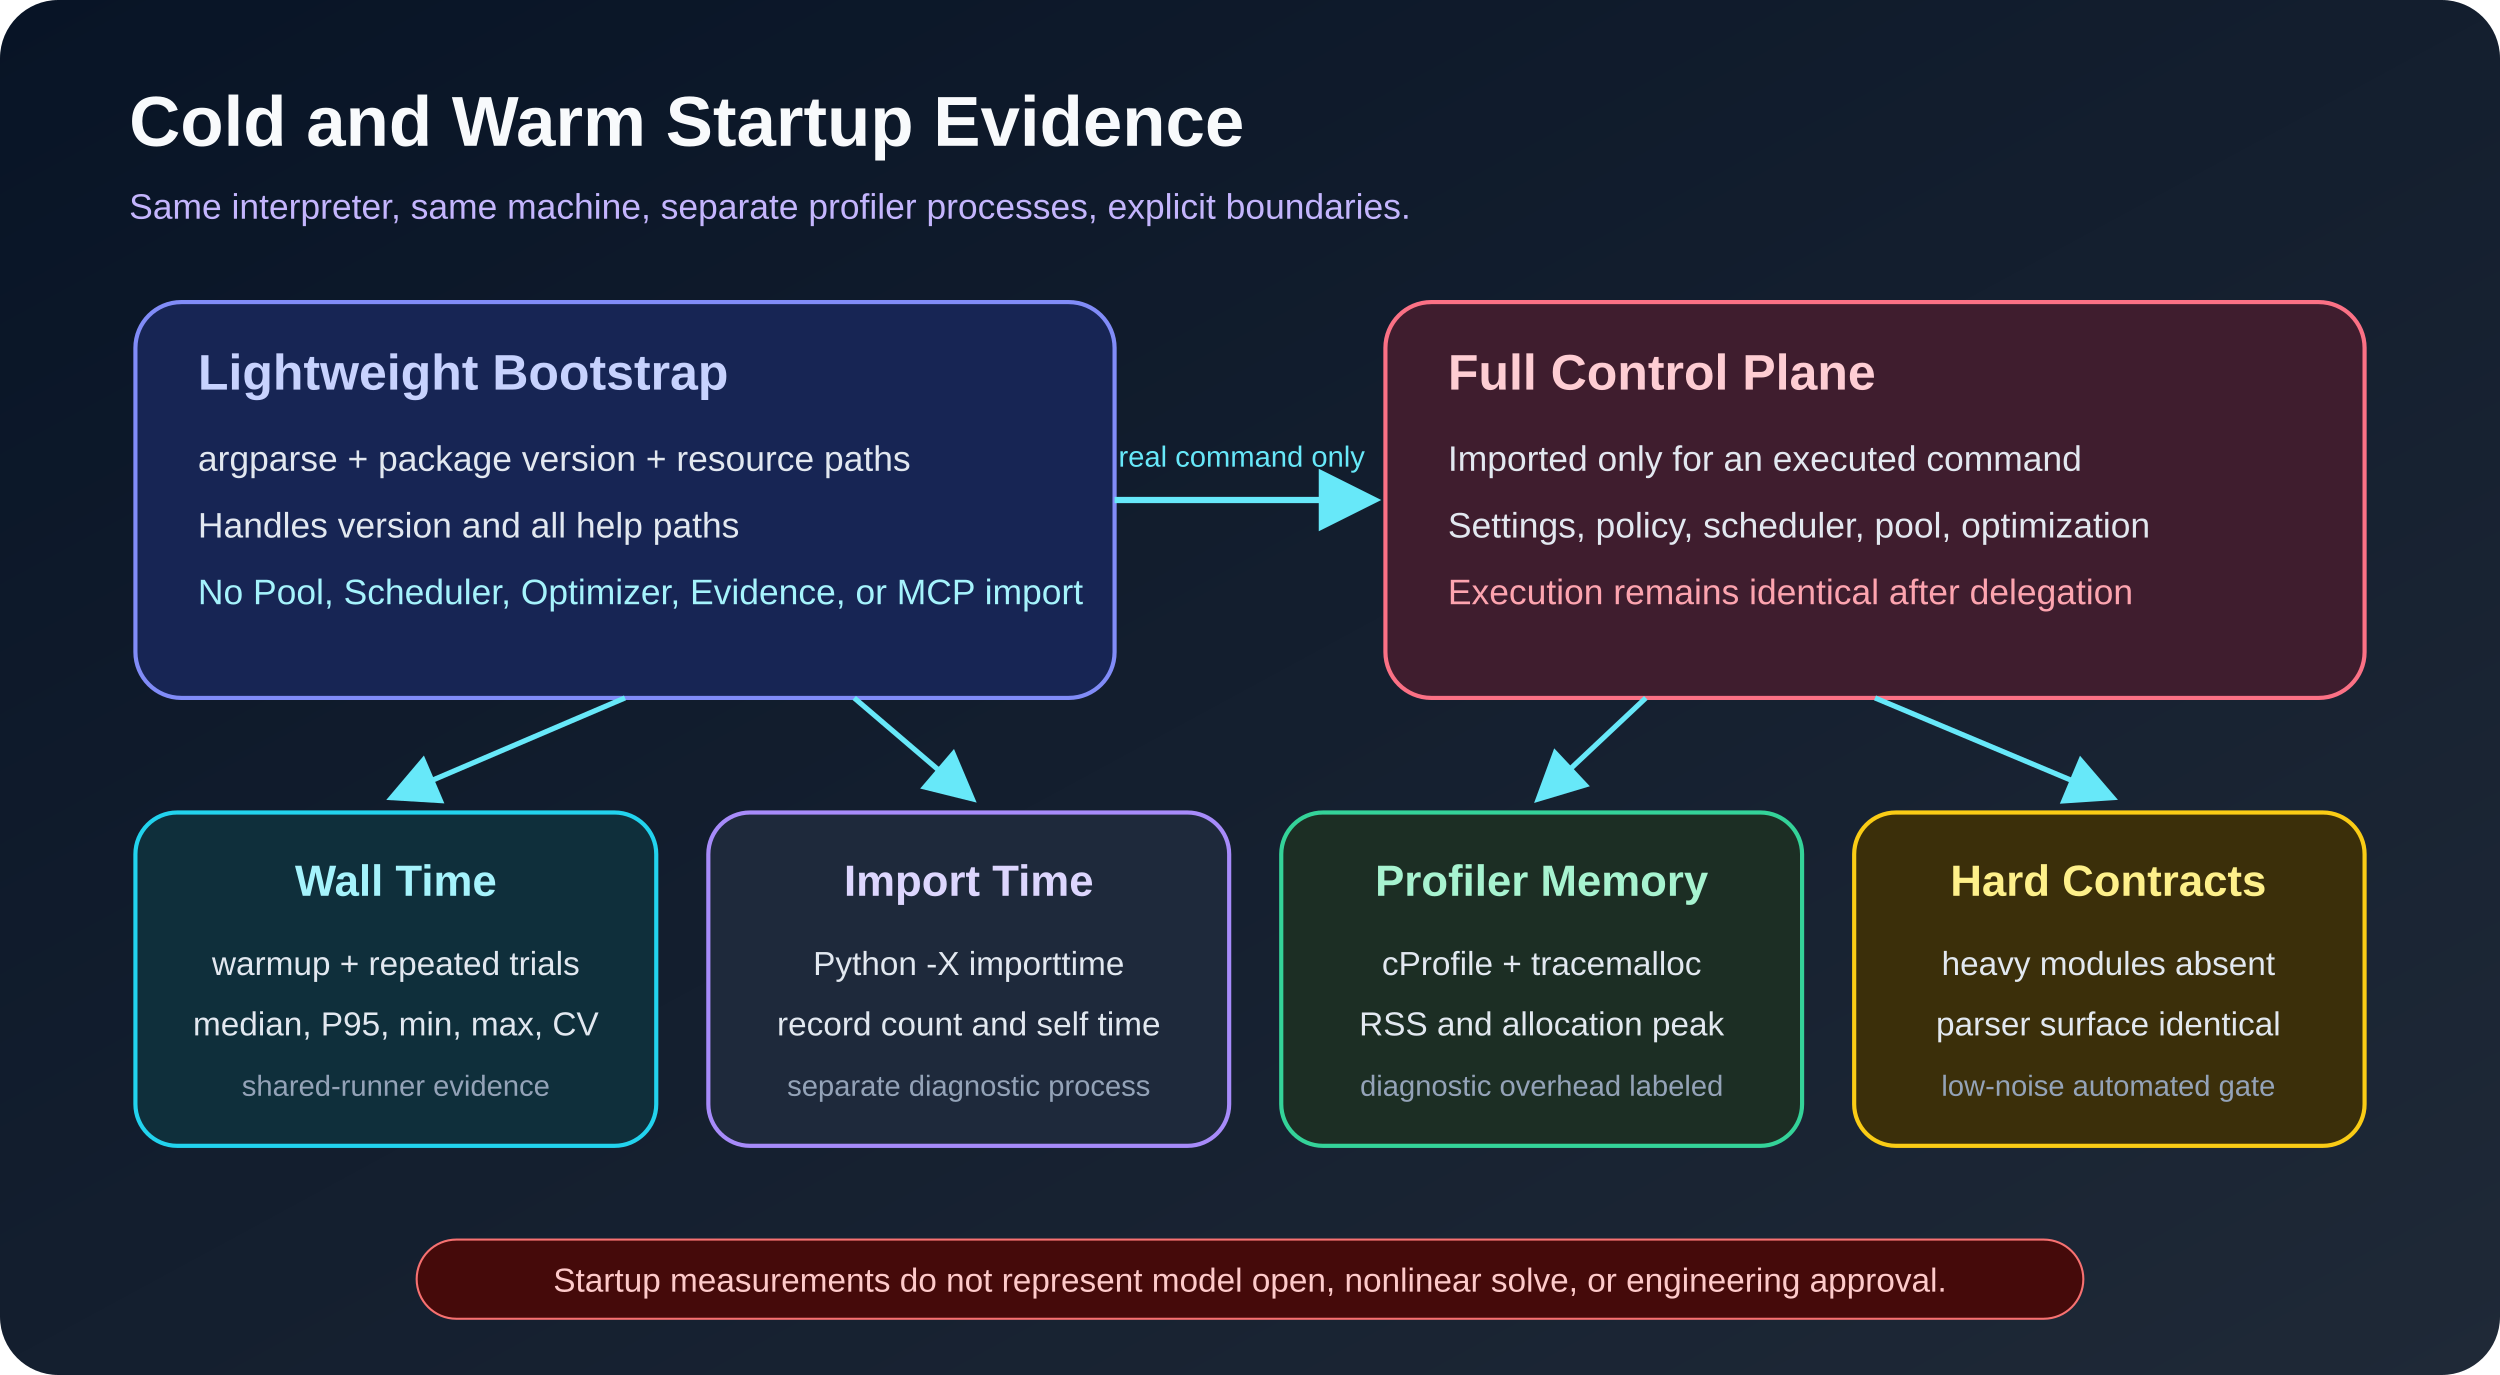
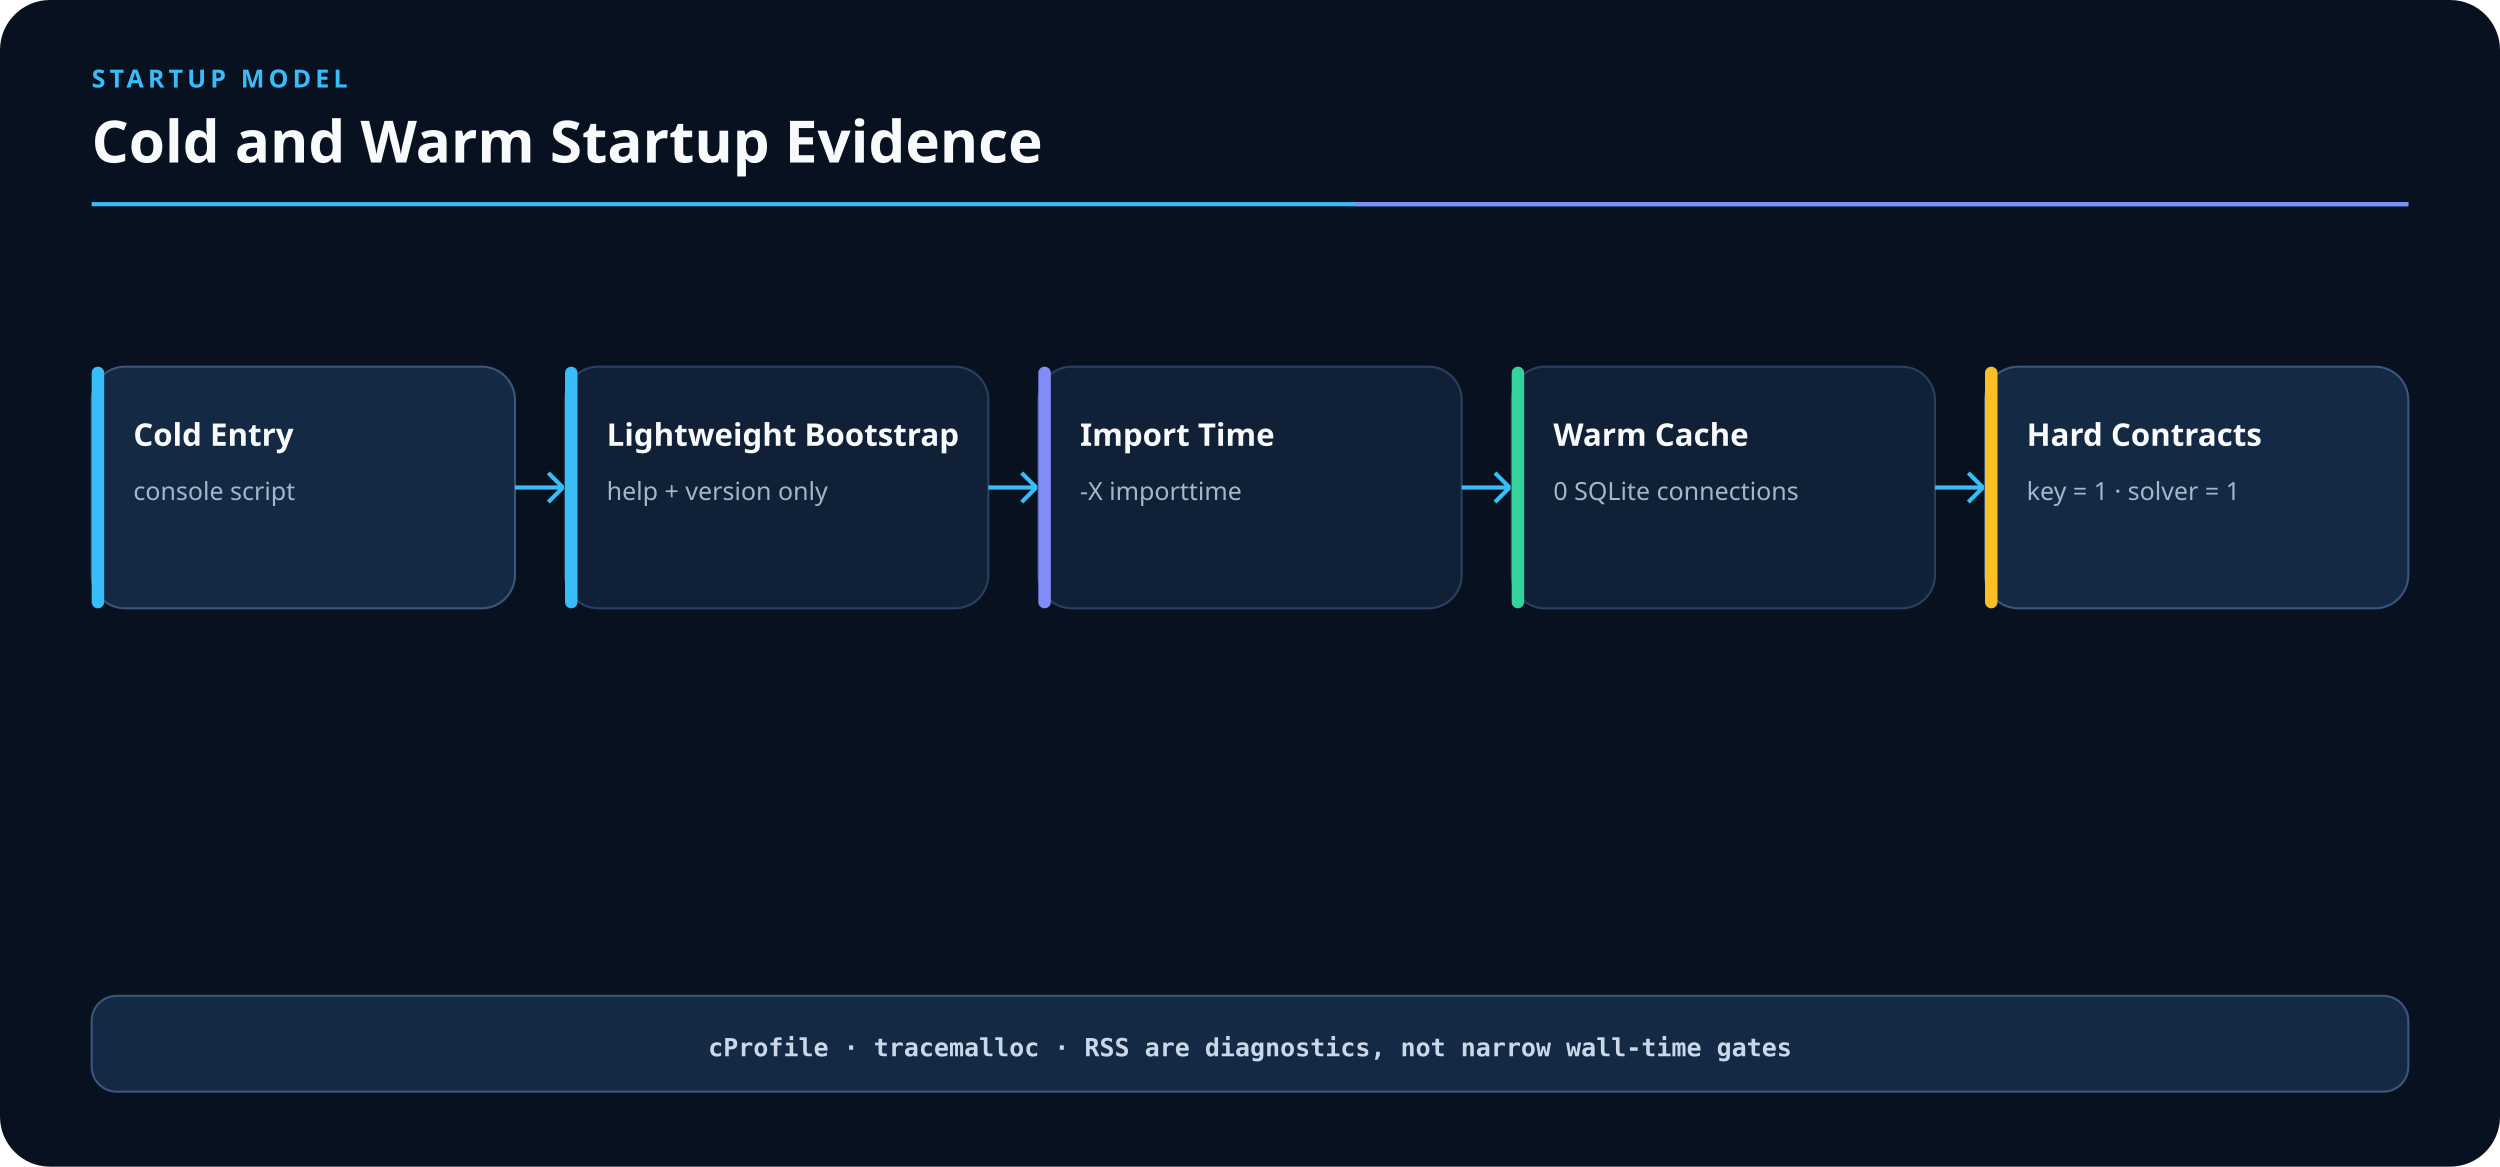
- <svg xmlns="http://www.w3.org/2000/svg" viewBox="0 0 1200 660" role="img" aria-labelledby="startup-title startup-desc">
-   <defs>
-     <linearGradient id="startup-bg" x1="0" y1="0" x2="1" y2="1">
-       <stop offset="0" stop-color="#081426" />
-       <stop offset="1" stop-color="#1f2937" />
-     </linearGradient>
-     <marker id="startup-arrow" markerWidth="10" markerHeight="10" refX="8" refY="5" orient="auto">
-       <path d="M0 0L10 5L0 10Z" fill="#67e8f9" />
-     </marker>
-   </defs>
-   <rect width="1200" height="660" rx="28" fill="url(#startup-bg)" />
-   <g font-family="Arial, sans-serif">
-     <text x="62" y="70" fill="#f8fafc" font-size="34" font-weight="700">Cold and Warm Startup Evidence</text>
-     <text x="62" y="105" fill="#c4b5fd" font-size="17">Same interpreter, same machine, separate profiler processes, explicit boundaries.</text>
-     <rect x="65" y="145" width="470" height="190" rx="22" fill="#172554" stroke="#818cf8" stroke-width="2" />
-     <text x="95" y="187" fill="#c7d2fe" font-size="24" font-weight="700">Lightweight Bootstrap</text>
-     <text x="95" y="226" fill="#e2e8f0" font-size="17">argparse + package version + resource paths</text>
-     <text x="95" y="258" fill="#e2e8f0" font-size="17">Handles version and all help paths</text>
-     <text x="95" y="290" fill="#a5f3fc" font-size="17">No Pool, Scheduler, Optimizer, Evidence, or MCP import</text>
-     <rect x="665" y="145" width="470" height="190" rx="22" fill="#3f1d2e" stroke="#fb7185" stroke-width="2" />
-     <text x="695" y="187" fill="#fecdd3" font-size="24" font-weight="700">Full Control Plane</text>
-     <text x="695" y="226" fill="#e2e8f0" font-size="17">Imported only for an executed command</text>
-     <text x="695" y="258" fill="#e2e8f0" font-size="17">Settings, policy, scheduler, pool, optimization</text>
-     <text x="695" y="290" fill="#fda4af" font-size="17">Execution remains identical after delegation</text>
-     <path d="M535 240H657" stroke="#67e8f9" stroke-width="3" marker-end="url(#startup-arrow)" />
-     <text x="596" y="224" fill="#67e8f9" font-size="14" text-anchor="middle">real command only</text>
-     <rect x="65" y="390" width="250" height="160" rx="20" fill="#0f2f3b" stroke="#22d3ee" stroke-width="2" />
-     <text x="190" y="430" fill="#a5f3fc" font-size="21" font-weight="700" text-anchor="middle">Wall Time</text>
-     <text x="190" y="468" fill="#e2e8f0" font-size="16" text-anchor="middle">warmup + repeated trials</text>
-     <text x="190" y="497" fill="#e2e8f0" font-size="16" text-anchor="middle">median, P95, min, max, CV</text>
-     <text x="190" y="526" fill="#94a3b8" font-size="14" text-anchor="middle">shared-runner evidence</text>
-     <rect x="340" y="390" width="250" height="160" rx="20" fill="#1e293b" stroke="#a78bfa" stroke-width="2" />
-     <text x="465" y="430" fill="#ddd6fe" font-size="21" font-weight="700" text-anchor="middle">Import Time</text>
-     <text x="465" y="468" fill="#e2e8f0" font-size="16" text-anchor="middle">Python -X importtime</text>
-     <text x="465" y="497" fill="#e2e8f0" font-size="16" text-anchor="middle">record count and self time</text>
-     <text x="465" y="526" fill="#94a3b8" font-size="14" text-anchor="middle">separate diagnostic process</text>
-     <rect x="615" y="390" width="250" height="160" rx="20" fill="#1c2e24" stroke="#34d399" stroke-width="2" />
-     <text x="740" y="430" fill="#a7f3d0" font-size="21" font-weight="700" text-anchor="middle">Profiler Memory</text>
-     <text x="740" y="468" fill="#e2e8f0" font-size="16" text-anchor="middle">cProfile + tracemalloc</text>
-     <text x="740" y="497" fill="#e2e8f0" font-size="16" text-anchor="middle">RSS and allocation peak</text>
-     <text x="740" y="526" fill="#94a3b8" font-size="14" text-anchor="middle">diagnostic overhead labeled</text>
-     <rect x="890" y="390" width="245" height="160" rx="20" fill="#3b2f0a" stroke="#facc15" stroke-width="2" />
-     <text x="1012" y="430" fill="#fef08a" font-size="21" font-weight="700" text-anchor="middle">Hard Contracts</text>
-     <text x="1012" y="468" fill="#e2e8f0" font-size="16" text-anchor="middle">heavy modules absent</text>
-     <text x="1012" y="497" fill="#e2e8f0" font-size="16" text-anchor="middle">parser surface identical</text>
-     <text x="1012" y="526" fill="#94a3b8" font-size="14" text-anchor="middle">low-noise automated gate</text>
-     <path d="M300 335L190 382" stroke="#67e8f9" stroke-width="2.5" marker-end="url(#startup-arrow)" />
-     <path d="M410 335L465 382" stroke="#67e8f9" stroke-width="2.5" marker-end="url(#startup-arrow)" />
-     <path d="M790 335L740 382" stroke="#67e8f9" stroke-width="2.5" marker-end="url(#startup-arrow)" />
-     <path d="M900 335L1012 382" stroke="#67e8f9" stroke-width="2.5" marker-end="url(#startup-arrow)" />
-     <rect x="200" y="595" width="800" height="38" rx="19" fill="#450a0a" stroke="#f87171" />
-     <text x="600" y="620" fill="#fecaca" font-size="16" text-anchor="middle">Startup measurements do not represent model open, nonlinear solve, or engineering approval.</text>
-   </g>
+ <svg xmlns="http://www.w3.org/2000/svg" viewBox="0 0 1200 560" role="img" aria-labelledby="title desc">
+   <style>.h{font:700 28px system-ui,sans-serif;fill:#F8FAFC}.e{font:700 12px system-ui,sans-serif;fill:#38BDF8;letter-spacing:2px}.l{font:650 15px system-ui,sans-serif;fill:#F8FAFC}.s{font:500 12px system-ui,sans-serif;fill:#A7B5C8}.m{font:600 12px monospace;fill:#C9D7E8}.c{fill:#102036;stroke:#2A405F}.d{fill:#142944;stroke:#3B567A}</style>
+   <rect width="1200" height="560" rx="24" fill="#07111F" />
+   <text x="44" y="42" class="e">STARTUP MODEL</text>
+   <text x="44" y="78" class="h">Cold and Warm Startup Evidence</text>
+   <path d="M44 98H1156" stroke="#38BDF8" stroke-width="2" />
+   <path d="M650 98H1156" stroke="#818CF8" stroke-width="2" />
+   <rect x="44.0" y="176" width="203.2" height="116" rx="16" class="d" />
+   <rect x="44.0" y="176" width="6" height="116" rx="3" fill="#38BDF8" />
+   <text x="64.0" y="214" class="l">Cold Entry</text>
+   <text x="64.0" y="240" class="s">console script</text>
+   <path d="M247.2 234.0h23m-7-7 7 7-7 7" fill="none" stroke="#38BDF8" stroke-width="2" />
+   <rect x="271.2" y="176" width="203.2" height="116" rx="16" class="c" />
+   <rect x="271.2" y="176" width="6" height="116" rx="3" fill="#38BDF8" />
+   <text x="291.2" y="214" class="l">Lightweight Bootstrap</text>
+   <text x="291.2" y="240" class="s">help + version only</text>
+   <path d="M474.4 234.0h23m-7-7 7 7-7 7" fill="none" stroke="#38BDF8" stroke-width="2" />
+   <rect x="498.4" y="176" width="203.2" height="116" rx="16" class="c" />
+   <rect x="498.4" y="176" width="6" height="116" rx="3" fill="#818CF8" />
+   <text x="518.4" y="214" class="l">Import Time</text>
+   <text x="518.4" y="240" class="s">-X importtime</text>
+   <path d="M701.6 234.0h23m-7-7 7 7-7 7" fill="none" stroke="#38BDF8" stroke-width="2" />
+   <rect x="725.6" y="176" width="203.2" height="116" rx="16" class="c" />
+   <rect x="725.6" y="176" width="6" height="116" rx="3" fill="#34D399" />
+   <text x="745.6" y="214" class="l">Warm Cache</text>
+   <text x="745.6" y="240" class="s">0 SQLite connections</text>
+   <path d="M928.8 234.0h23m-7-7 7 7-7 7" fill="none" stroke="#38BDF8" stroke-width="2" />
+   <rect x="952.8" y="176" width="203.2" height="116" rx="16" class="d" />
+   <rect x="952.8" y="176" width="6" height="116" rx="3" fill="#FBBF24" />
+   <text x="972.8" y="214" class="l">Hard Contracts</text>
+   <text x="972.8" y="240" class="s">key = 1 · solver = 1</text>
+   <rect x="44" y="478" width="1112" height="46" rx="12" class="d" />
+   <text x="600" y="507" class="m" text-anchor="middle">cProfile · tracemalloc · RSS are diagnostics, not narrow wall-time gates</text>
</svg>
